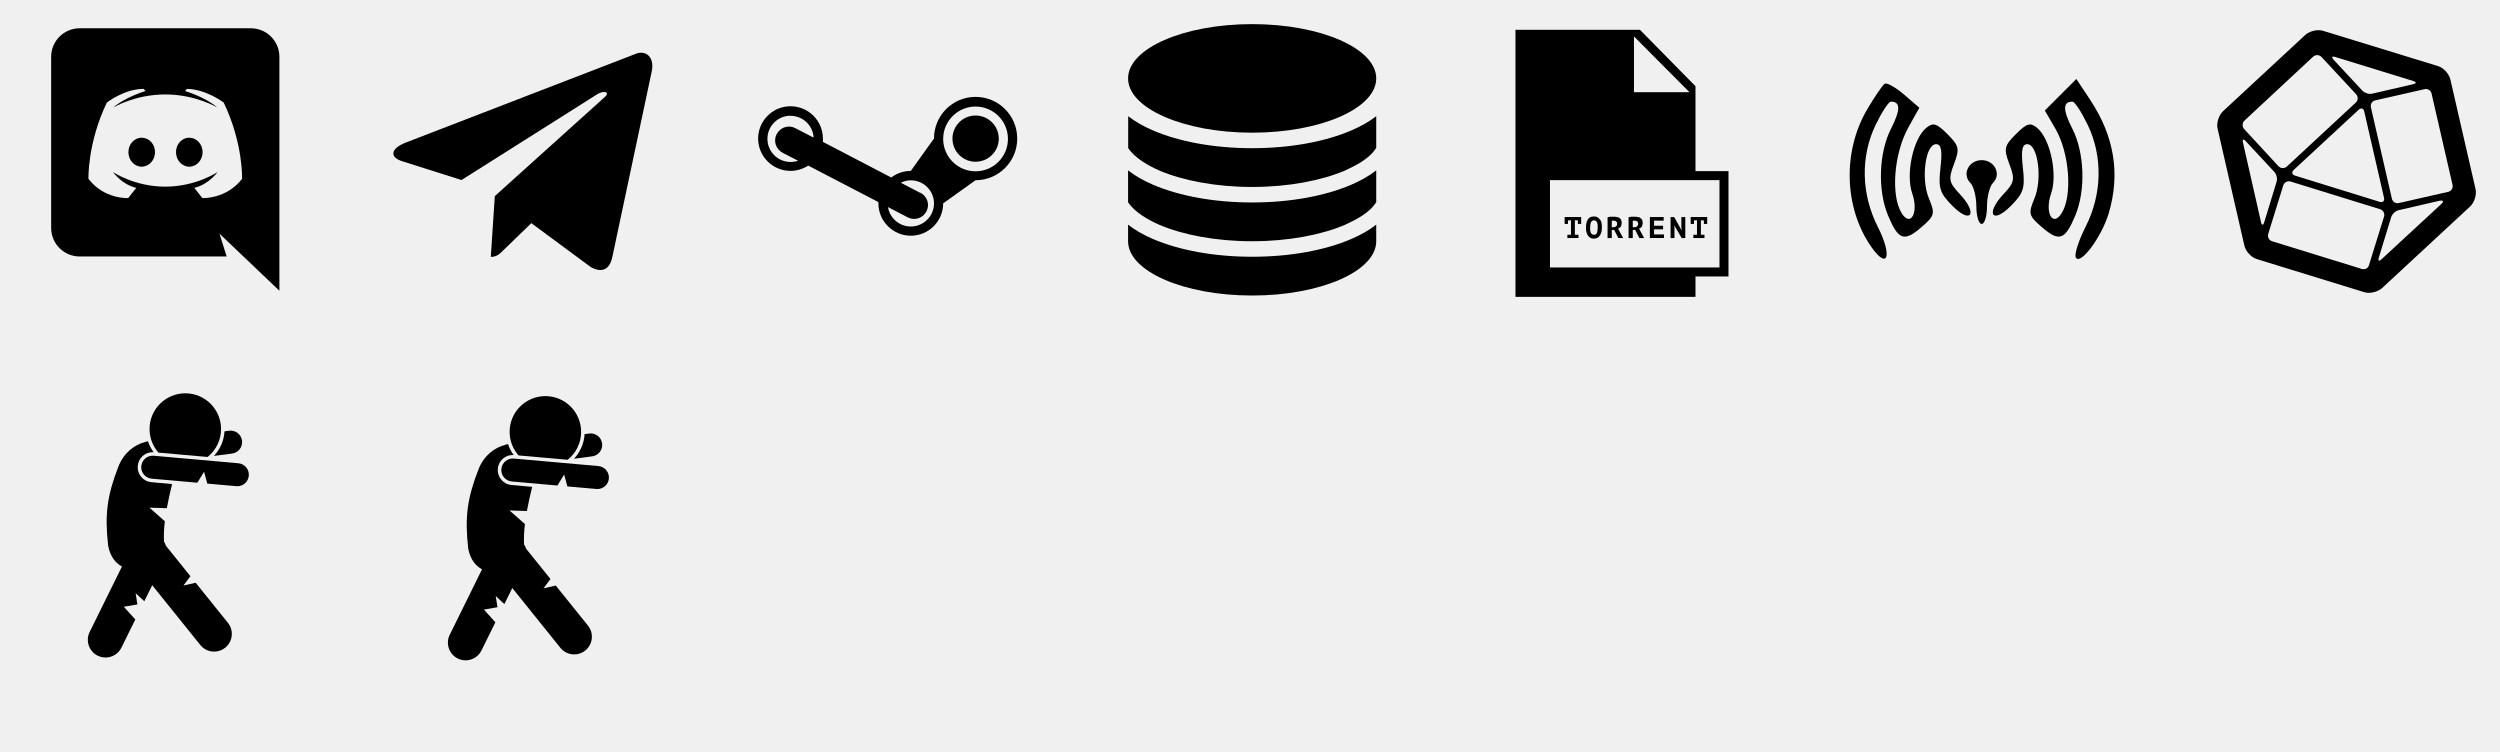
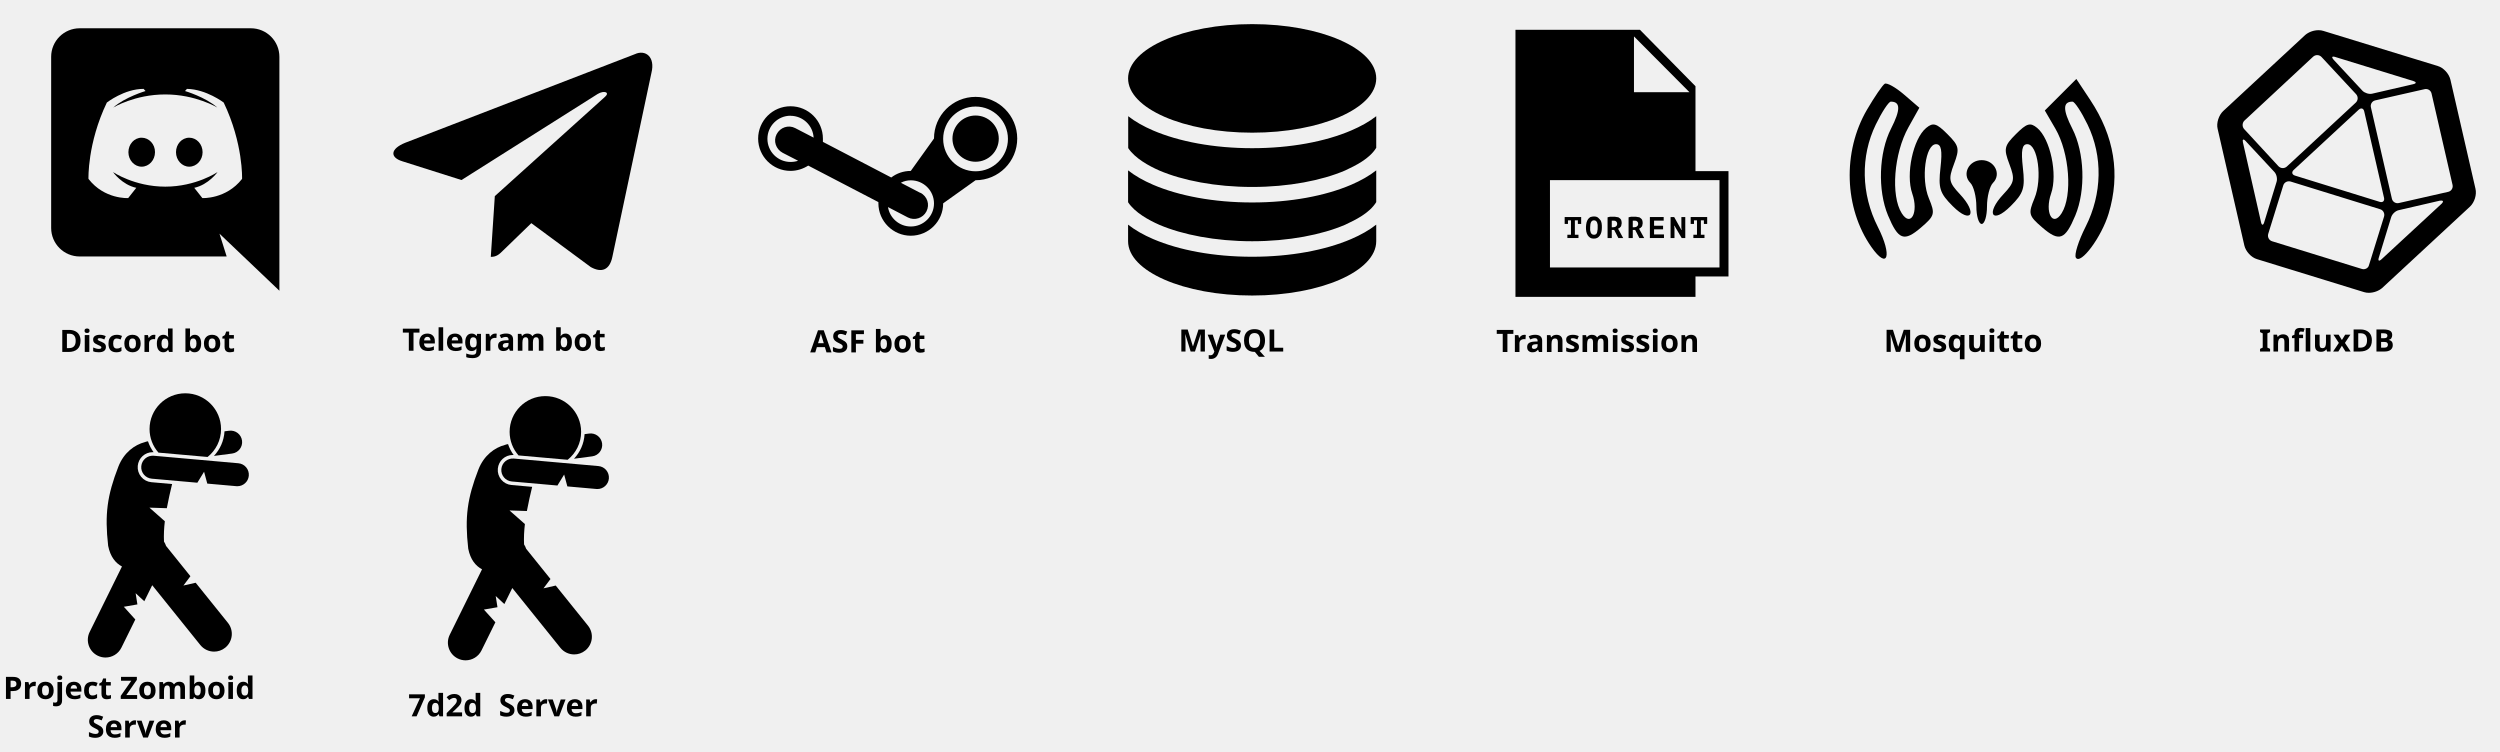
<svg xmlns="http://www.w3.org/2000/svg" xmlns:ns1="http://www.openswatchbook.org/uri/2009/osb" width="5183.149" height="1557.501" viewBox="0 0 1371.375 412.089" version="1.1" id="svg8">
  <defs id="defs2">
    <linearGradient id="linearGradient4512" ns1:paint="solid">
      <stop style="stop-color:#000000;stop-opacity:1;" offset="0" id="stop4510" />
    </linearGradient>
  </defs>
  <g id="layer1" transform="translate(-338.0324,-33.77122)">
    <path id="switch.discordbot" d="m 491.293,193.249 -32.866,-31.302 3.944,12.516 H 381.744 A 15.65,15.65 0 0 1 366.094,158.825 V 64.92 a 15.65,15.65 0 0 1 15.651,-15.639 h 93.898 a 15.65,15.65 0 0 1 15.651,15.639 V 193.249 M 428.692,85.575 c -16.777,0 -28.545,7.193 -28.545,7.193 6.447,-5.749 17.716,-9.062 17.716,-9.062 l -1.065,-1.183 c -10.578,0 -20.156,7.5 -20.156,7.5 -10.768,22.477 -10.079,41.877 -10.079,41.877 8.764,11.333 21.783,10.529 21.783,10.529 l 4.446,-5.631 c -7.824,-1.656 -12.771,-8.636 -12.771,-8.636 0,0 11.771,7.997 28.671,7.997 16.902,0 28.671,-7.997 28.671,-7.997 0,0 -4.945,6.932 -12.769,8.636 l 4.443,5.631 c 0,0 13.022,0.71 21.786,-10.529 0,0 0.686,-19.401 -10.079,-41.877 0,0 -9.577,-7.311 -20.158,-7.5 l -1.065,1.183 c 0,0 11.267,3.312 17.714,9.062 0,0 -11.768,-7.193 -28.545,-7.193 m -12.958,23.731 c 4.069,0 7.386,3.573 7.325,7.95 0,4.33 -3.256,7.95 -7.325,7.95 -4.006,0 -7.261,-3.62 -7.261,-7.95 0,-4.377 3.194,-7.95 7.261,-7.95 m 26.106,0 c 4.067,0 7.323,3.573 7.323,7.95 0,4.33 -3.256,7.95 -7.323,7.95 -4.008,0 -7.263,-3.62 -7.263,-7.95 0,-4.377 3.194,-7.95 7.263,-7.95 z" style="stroke-width:6.26" />
    <path id="switch.telegram_bot" d="m 607.259,174.683 2.204,-33.334 60.532,-54.545 c 2.681,-2.383 -0.566,-3.605 -4.099,-1.489 L 591.179,132.531 558.863,122.284 c -6.935,-2.085 -7.015,-6.792 1.579,-10.248 L 686.314,63.479 c 5.755,-2.681 11.272,1.489 9.065,10.248 L 673.94,174.683 c -1.489,7.179 -5.833,8.907 -11.823,5.6 l -32.628,-24.1 -15.687,15.193 c -1.817,1.787 -3.31,3.307 -6.542,3.307 z" style="stroke-width:7.882" />
    <path id="switch.asf" d="m 873.175,97.139 c 7.048,0 12.733,5.685 12.733,12.668 0,7.006 -5.685,12.691 -12.733,12.691 a 12.673,12.673 0 0 1 -12.673,-12.691 c 0,-6.983 5.685,-12.668 12.673,-12.668 M 771.674,92.059 a 17.766,17.766 0 0 1 17.765,17.749 v 1.791 l 37.485,19.54 c 3.022,-2.305 6.692,-3.604 10.719,-3.604 l 12.733,-17.771 c 0,-12.601 10.126,-22.852 22.798,-22.852 a 22.859,22.859 0 0 1 22.859,22.852 22.859,22.859 0 0 1 -22.859,22.874 l -17.765,12.668 a 17.766,17.766 0 0 1 -17.767,17.771 c -9.712,0 -17.765,-7.946 -17.765,-17.771 0,-0.224 0,-0.448 0,-0.671 L 781.386,124.602 c -2.784,1.791 -6.16,2.91 -9.712,2.91 a 17.766,17.766 0 0 1 -17.767,-17.704 17.766,17.766 0 0 1 17.767,-17.749 m 71.24,47.428 c 3.789,2.014 5.271,6.446 3.317,10.251 -1.903,3.715 -6.455,5.193 -10.186,3.313 l -10.898,-5.685 c 0.94,6.043 6.22,10.654 12.496,10.654 7.048,0 12.733,-5.685 12.733,-12.668 0,-6.983 -5.685,-12.668 -12.733,-12.668 -1.947,0 -3.789,0.448 -5.448,1.343 l 10.719,5.573 M 771.674,97.251 c -6.99,0 -12.675,5.685 -12.675,12.668 0,7.006 5.685,12.691 12.675,12.691 1.433,0 2.959,-0.224 4.145,-0.671 l -8.409,-4.32 c -3.792,-2.014 -5.271,-6.513 -3.377,-10.184 1.947,-3.805 6.515,-5.349 10.247,-3.38 l 10.067,5.215 c -0.358,-6.692 -5.922,-11.974 -12.673,-11.974 m 101.5,-5.081 c -9.712,0 -17.765,7.923 -17.765,17.749 a 17.766,17.766 0 0 0 17.765,17.771 17.766,17.766 0 0 0 17.767,-17.771 17.766,17.766 0 0 0 -17.767,-17.749 z" style="stroke-width:5.922" />
    <g id="switch.mysql" transform="matrix(2.126885,0,0,2.126885,918.5587,-2010.467)">
      <path id="path4499" overflow="visible" display="inline" visibility="visible" marker="none" d="m 50,967.362 c -17.673,0 -32,6.268 -32,14 0,7.732 14.327,14 32,14 17.673,0 32,-6.268 32,-14 0,-7.732 -14.327,-14 -32,-14 z m -31.969,23.75 v 8.219 c 1.749,2.648 5.359,4.616 8,5.781 5.995,2.569 14.535,4.25 23.969,4.25 9.433,0 17.974,-1.681 23.969,-4.25 2.649,-1.244 6.272,-2.974 8.031,-5.844 v -8.156 c -1.791,1.41 -3.982,2.622 -6.469,3.688 -6.672,2.86 -15.635,4.562 -25.531,4.562 -9.897,0 -18.859,-1.703 -25.531,-4.562 -2.477,-1.062 -4.65,-2.284 -6.438,-3.688 z m -0.031,13.969 v 8.219 c 1.74,2.666 5.378,4.642 8.031,5.812 5.995,2.569 14.535,4.25 23.969,4.25 9.433,0 17.974,-1.681 23.969,-4.25 2.649,-1.244 6.272,-2.974 8.031,-5.844 v -8.187 c -1.791,1.41 -3.982,2.653 -6.469,3.719 -6.672,2.86 -15.635,4.562 -25.531,4.562 -9.897,0 -18.859,-1.703 -25.531,-4.562 -2.487,-1.066 -4.678,-2.308 -6.469,-3.719 z m 0,14 v 4.281 c 0,7.732 14.332,14 32,14 17.668,0 32,-6.268 32,-14 v -4.281 c -1.791,1.41 -3.982,2.653 -6.469,3.719 -6.672,2.86 -15.635,4.562 -25.531,4.562 -9.897,0 -18.859,-1.703 -25.531,-4.562 -2.487,-1.066 -4.678,-2.308 -6.469,-3.719 z" style="color:#000000;display:inline;overflow:visible;visibility:visible;fill:#000000;stroke:none;enable-background:accumulate" />
    </g>
    <g id="switch.project_zomboid" transform="matrix(0.971073,0,0,0.971073,386.2092,249.5124)">
      <path id="path4513" d="m 81.508,34.035 c 3.561,-0.464 6.068,-3.726 5.605,-7.286 -0.465,-3.559 -3.727,-6.068 -7.287,-5.604 l -2.609,0.34 c -0.309,5.359 -2.528,10.211 -5.984,13.891 z" />
      <path id="path4515" d="m 19.284,97.839 -18.25,36.995 c -2.442,4.954 -0.409,10.95 4.545,13.393 1.422,0.702 2.932,1.034 4.416,1.034 3.688,0 7.233,-2.047 8.976,-5.577 l 7.851,-15.914 -6.485,-7.179 7.667,-1.334 -1,-6.333 4.893,4.556 4.475,-9.07 27.173,33.779 c 1.976,2.457 4.875,3.733 7.799,3.733 2.199,0 4.414,-0.722 6.262,-2.208 4.301,-3.462 4.985,-9.757 1.523,-14.061 l -18.21,-22.633 -6.916,1.572 3.947,-5.263 -13.76,-17.105 c -0.274,-0.86 -0.667,-1.679 -1.164,-2.439 -0.182,-3.762 0.022,-7.639 0.473,-11.505 l -8.702,-7.686 9.821,0.317 c 0.879,-4.81 1.977,-9.451 2.986,-13.651 L 35.917,50.225 c -2.261,-0.199 -4.31,-1.27 -5.768,-3.009 -1.457,-1.742 -2.15,-3.946 -1.947,-6.209 0.393,-4.418 4.025,-7.75 8.451,-7.75 0.162,0 0.329,0.013 0.494,0.023 -1.358,-1.855 -2.434,-3.927 -3.167,-6.154 l -0.153,0.02 c -0.549,0.072 -1.069,0.217 -1.561,0.412 -5.89,1.556 -11.869,5.906 -14.992,13.814 -6.335,16.34 -7.811,26.938 -5.79,44.799 1.247,6.234 4.181,9.734 7.8,11.668 z" />
      <path id="path4517" d="m 39.907,33.512 27.747,2.458 c 4.63,-3.701 7.604,-9.388 7.604,-15.776 C 75.258,9.041 66.217,0 55.063,0 43.909,0 34.868,9.041 34.868,20.194 c 0,5.109 1.912,9.761 5.039,13.318 z" />
      <path id="path4519" d="m 37.24,35.282 c -3.573,-0.318 -6.728,2.325 -7.047,5.901 -0.317,3.576 2.325,6.731 5.901,7.047 l 25.778,2.286 3.796,-6.207 1.813,6.704 16.405,1.455 c 0.195,0.018 0.39,0.026 0.583,0.026 3.33,0 6.166,-2.545 6.467,-5.925 0.314,-3.576 -2.325,-6.732 -5.901,-7.05 z" />
    </g>
    <g id="switch.sdtd" transform="matrix(0.971073,0,0,0.971073,583.7259,251.0531)">
      <path id="path4513-5" d="m 81.508,34.035 c 3.561,-0.464 6.068,-3.726 5.605,-7.286 -0.465,-3.559 -3.727,-6.068 -7.287,-5.604 l -2.609,0.34 c -0.309,5.359 -2.528,10.211 -5.984,13.891 z" />
      <path id="path4515-9" d="m 19.284,97.839 -18.25,36.995 c -2.442,4.954 -0.409,10.95 4.545,13.393 1.422,0.702 2.932,1.034 4.416,1.034 3.688,0 7.233,-2.047 8.976,-5.577 l 7.851,-15.914 -6.485,-7.179 7.667,-1.334 -1,-6.333 4.893,4.556 4.475,-9.07 27.173,33.779 c 1.976,2.457 4.875,3.733 7.799,3.733 2.199,0 4.414,-0.722 6.262,-2.208 4.301,-3.462 4.985,-9.757 1.523,-14.061 l -18.21,-22.633 -6.916,1.572 3.947,-5.263 -13.76,-17.105 c -0.274,-0.86 -0.667,-1.679 -1.164,-2.439 -0.182,-3.762 0.022,-7.639 0.473,-11.505 l -8.702,-7.686 9.821,0.317 c 0.879,-4.81 1.977,-9.451 2.986,-13.651 L 35.917,50.225 c -2.261,-0.199 -4.31,-1.27 -5.768,-3.009 -1.457,-1.742 -2.15,-3.946 -1.947,-6.209 0.393,-4.418 4.025,-7.75 8.451,-7.75 0.162,0 0.329,0.013 0.494,0.023 -1.358,-1.855 -2.434,-3.927 -3.167,-6.154 l -0.153,0.02 c -0.549,0.072 -1.069,0.217 -1.561,0.412 -5.89,1.556 -11.869,5.906 -14.992,13.814 -6.335,16.34 -7.811,26.938 -5.79,44.799 1.247,6.234 4.181,9.734 7.8,11.668 z" />
      <path id="path4517-5" d="m 39.907,33.512 27.747,2.458 c 4.63,-3.701 7.604,-9.388 7.604,-15.776 C 75.258,9.041 66.217,0 55.063,0 43.909,0 34.868,9.041 34.868,20.194 c 0,5.109 1.912,9.761 5.039,13.318 z" />
      <path id="path4519-7" d="m 37.24,35.282 c -3.573,-0.318 -6.728,2.325 -7.047,5.901 -0.317,3.576 2.325,6.731 5.901,7.047 l 25.778,2.286 3.796,-6.207 1.813,6.704 16.405,1.455 c 0.195,0.018 0.39,0.026 0.583,0.026 3.33,0 6.166,-2.545 6.467,-5.925 0.314,-3.576 -2.325,-6.732 -5.901,-7.05 z" />
    </g>
    <g id="switch.transmission_service" transform="matrix(1.645828,0,0,1.645828,1138.232,41.07375)">
      <g id="g4579">
        <path id="path4563" d="M 78.9,24.3 60.4,5.5 H 18.9 v 89 h 60 v -6.8 h 11 V 52.6 h -11 z M 58.4,7.7 76.9,26.3 H 58.4 Z M 86.9,55.6 V 84.7 H 30.4 V 55.6 Z" />
-         <polygon id="polygon4565" points="36.2,73.8 36.2,74.9 39.9,74.9 39.9,73.8 38.7,73.8 38.7,69 39.7,69 39.7,70.2 40.8,70.2 40.8,67.9 35.3,67.9 35.3,70.2 36.4,70.2 36.4,69 37.4,69 37.4,73.8 " />
+         <polygon id="polygon4565" points="35.3,70.2 36.4,70.2 36.4,69 37.4,69 37.4,73.8 36.2,73.8 36.2,74.9 39.9,74.9 39.9,73.8 38.7,73.8 38.7,69 39.7,69 39.7,70.2 40.8,70.2 40.8,67.9 35.3,67.9 " />
        <path id="path4567" d="m 43,74 c 0.2,0.3 0.5,0.6 0.8,0.8 0.3,0.2 0.7,0.3 1.2,0.3 0.9,0 1.5,-0.3 2,-1 0.5,-0.7 0.7,-1.5 0.7,-2.7 0,-0.5 0,-1 -0.1,-1.5 -0.1,-0.4 -0.2,-0.8 -0.5,-1.1 -0.3,-0.3 -0.5,-0.6 -0.8,-0.8 -0.3,-0.2 -0.7,-0.3 -1.2,-0.3 -0.4,0 -0.8,0.1 -1.2,0.2 -0.3,0.2 -0.6,0.4 -0.8,0.7 -0.2,0.3 -0.4,0.7 -0.5,1.1 -0.1,0.5 -0.2,1 -0.2,1.5 0,0.5 0,1 0.1,1.5 0.1,0.5 0.3,1 0.5,1.3 z m 1.1,-4.4 c 0.2,-0.4 0.5,-0.6 1,-0.6 0.3,0 0.5,0.1 0.6,0.2 0.2,0.1 0.3,0.3 0.4,0.5 0.1,0.2 0.1,0.5 0.2,0.8 0,0.3 0,0.6 0,0.9 0,0.4 0,0.8 -0.1,1.1 0,0.3 -0.1,0.6 -0.2,0.8 -0.1,0.2 -0.2,0.3 -0.4,0.4 -0.2,0.1 -0.3,0.1 -0.6,0.1 -0.3,0 -0.5,-0.1 -0.6,-0.2 -0.2,-0.1 -0.3,-0.3 -0.4,-0.5 -0.1,-0.2 -0.1,-0.5 -0.2,-0.8 0,-0.3 0,-0.6 0,-1 0,-0.7 0.1,-1.3 0.3,-1.7 z" />
        <path id="path4569" d="m 51,72.2 h 0.8 l 1.4,2.7 h 1.6 l -1.7,-3.1 c 0.2,-0.1 0.3,-0.2 0.5,-0.3 0.1,-0.1 0.3,-0.3 0.4,-0.4 0.1,-0.1 0.2,-0.3 0.2,-0.6 0.1,-0.2 0.1,-0.5 0.1,-0.7 0,-0.4 -0.1,-0.7 -0.2,-1 -0.2,-0.3 -0.4,-0.5 -0.6,-0.6 -0.2,-0.2 -0.5,-0.3 -0.9,-0.3 -0.3,-0.1 -0.6,-0.1 -1,-0.1 -0.1,0 -0.3,0 -0.5,0 -0.2,0 -0.3,0 -0.5,0 -0.2,0 -0.4,0 -0.5,0.1 -0.2,0 -0.3,0 -0.5,0.1 v 6.9 H 51 Z m 0,-3.1 c 0.1,0 0.2,0 0.3,0 0.1,0 0.3,0 0.4,0 0.4,0 0.6,0.1 0.8,0.3 0.2,0.2 0.3,0.4 0.3,0.7 0,0.4 -0.1,0.7 -0.4,0.9 -0.2,0.2 -0.5,0.3 -0.9,0.3 H 51 Z" />
        <path id="path4571" d="m 58,72.2 h 0.8 l 1.4,2.7 h 1.6 l -1.7,-3.1 c 0.2,-0.1 0.3,-0.2 0.5,-0.3 0.1,-0.1 0.3,-0.3 0.4,-0.4 0.1,-0.1 0.2,-0.3 0.2,-0.6 0.1,-0.2 0.1,-0.5 0.1,-0.7 0,-0.4 -0.1,-0.7 -0.2,-1 -0.2,-0.3 -0.4,-0.5 -0.6,-0.6 -0.2,-0.2 -0.5,-0.3 -0.9,-0.3 -0.3,-0.1 -0.6,-0.1 -1,-0.1 -0.1,0 -0.3,0 -0.5,0 -0.2,0 -0.3,0 -0.5,0 -0.2,0 -0.4,0 -0.5,0.1 -0.2,0 -0.3,0 -0.5,0.1 v 6.9 H 58 Z m 0,-3.1 c 0.1,0 0.2,0 0.3,0 0.1,0 0.3,0 0.4,0 0.4,0 0.6,0.1 0.8,0.3 0.2,0.2 0.3,0.4 0.3,0.7 0,0.4 -0.1,0.7 -0.4,0.9 -0.2,0.2 -0.5,0.3 -0.9,0.3 H 58 Z" />
-         <polygon id="polygon4573" points="68.1,72 68.1,70.8 65.1,70.8 65.1,69.1 68.3,69.1 68.3,67.9 63.7,67.9 63.7,74.9 68.4,74.9 68.4,73.7 65.1,73.7 65.1,72 " />
-         <polygon id="polygon4575" points="74.2,72.2 71.8,67.9 70.6,67.9 70.6,74.9 71.9,74.9 71.9,71.6 71.8,70.8 71.9,70.8 74.3,74.9 75.5,74.9 75.5,67.9 74.2,67.9 74.2,71.4 74.3,72.2 " />
-         <polygon id="polygon4577" points="78.2,73.8 78.2,74.9 81.9,74.9 81.9,73.8 80.7,73.8 80.7,69 81.7,69 81.7,70.2 82.8,70.2 82.8,67.9 77.3,67.9 77.3,70.2 78.4,70.2 78.4,69 79.4,69 79.4,73.8 " />
+         <polygon id="polygon4573" points="65.1,69.1 68.3,69.1 68.3,67.9 63.7,67.9 63.7,74.9 68.4,74.9 68.4,73.7 65.1,73.7 65.1,72 68.1,72 68.1,70.8 65.1,70.8 " />
+         <polygon id="polygon4575" points="74.3,72.2 74.2,72.2 71.8,67.9 70.6,67.9 70.6,74.9 71.9,74.9 71.9,71.6 71.8,70.8 71.9,70.8 74.3,74.9 75.5,74.9 75.5,67.9 74.2,67.9 74.2,71.4 " />
+         <polygon id="polygon4577" points="77.3,70.2 78.4,70.2 78.4,69 79.4,69 79.4,73.8 78.2,73.8 78.2,74.9 81.9,74.9 81.9,73.8 80.7,73.8 80.7,69 81.7,69 81.7,70.2 82.8,70.2 82.8,67.9 77.3,67.9 " />
      </g>
    </g>
-     <flowRoot xml:space="preserve" id="flowRoot4510" style="font-style:normal;font-weight:normal;font-size:40px;line-height:1.25;font-family:sans-serif;letter-spacing:0px;word-spacing:0px;fill:#000000;fill-opacity:1;stroke:none" transform="matrix(0.2645833,0,0,0.2645833,336.023,49.81377)">
-       <flowRegion id="flowRegion4512">
-         <rect id="rect4514" width="566.929" height="188.976" x="52.825" y="556.296" />
-       </flowRegion>
-       <flowPara id="flowPara4516" style="font-style:normal;font-variant:normal;font-weight:bold;font-stretch:normal;font-size:64px;font-family:sans-serif;-inkscape-font-specification:'sans-serif Bold';font-variant-ligatures:normal;font-variant-caps:normal;font-variant-numeric:normal;font-feature-settings:normal;text-align:center;writing-mode:lr-tb;text-anchor:middle">Discord bot</flowPara>
-     </flowRoot>
-     <flowRoot xml:space="preserve" id="flowRoot4510-5" style="font-style:normal;font-weight:normal;font-size:40px;line-height:1.25;font-family:sans-serif;letter-spacing:0px;word-spacing:0px;fill:#000000;fill-opacity:1;stroke:none" transform="matrix(0.2645833,0,0,0.2645833,528.9864,58.29055)">
-       <flowRegion id="flowRegion4512-7">
-         <rect id="rect4514-6" width="566.929" height="188.976" x="79.42" y="524.258" />
-       </flowRegion>
-       <flowPara id="flowPara4516-0" style="font-style:normal;font-variant:normal;font-weight:bold;font-stretch:normal;font-size:64px;font-family:sans-serif;-inkscape-font-specification:'sans-serif, Bold';font-variant-ligatures:normal;font-variant-caps:normal;font-variant-numeric:normal;font-feature-settings:normal;text-align:center;writing-mode:lr-tb;text-anchor:middle">Telegram bot</flowPara>
-     </flowRoot>
-     <flowRoot xml:space="preserve" id="flowRoot4510-5-2" style="font-style:normal;font-weight:normal;font-size:40px;line-height:1.25;font-family:sans-serif;letter-spacing:0px;word-spacing:0px;fill:#000000;fill-opacity:1;stroke:none" transform="matrix(0.2645833,0,0,0.2645833,740.2115,49.27626)">
-       <flowRegion id="flowRegion4512-7-8">
-         <rect id="rect4514-6-1" width="566.929" height="188.976" x="36.994" y="558.327" />
-       </flowRegion>
-       <flowPara id="flowPara4516-0-6" style="font-style:normal;font-variant:normal;font-weight:bold;font-stretch:normal;font-size:64px;font-family:sans-serif;-inkscape-font-specification:'sans-serif, Bold';font-variant-ligatures:normal;font-variant-caps:normal;font-variant-numeric:normal;font-feature-settings:normal;text-align:center;writing-mode:lr-tb;text-anchor:middle">ASF bot</flowPara>
-     </flowRoot>
-     <flowRoot xml:space="preserve" id="flowRoot4510-5-2-3" style="font-style:normal;font-weight:normal;font-size:40px;line-height:1.25;font-family:sans-serif;letter-spacing:0px;word-spacing:0px;fill:#000000;fill-opacity:1;stroke:none" transform="matrix(0.2645833,0,0,0.2645833,924.9839,48.25989)">
-       <flowRegion id="flowRegion4512-7-8-7">
-         <rect id="rect4514-6-1-7" width="566.929" height="188.976" x="94.547" y="562.169" />
-       </flowRegion>
-       <flowPara id="flowPara4516-0-6-3" style="font-style:normal;font-variant:normal;font-weight:bold;font-stretch:normal;font-size:64px;font-family:sans-serif;-inkscape-font-specification:'sans-serif, Bold';font-variant-ligatures:normal;font-variant-caps:normal;font-variant-numeric:normal;font-feature-settings:normal;text-align:center;writing-mode:lr-tb;text-anchor:middle">MySQL</flowPara>
-     </flowRoot>
-     <flowRoot xml:space="preserve" id="flowRoot4510-5-2-3-2" style="font-style:normal;font-weight:normal;font-size:40px;line-height:1.25;font-family:sans-serif;letter-spacing:0px;word-spacing:0px;fill:#000000;fill-opacity:1;stroke:none" transform="matrix(0.2645833,0,0,0.2645833,1154.648,46.55207)">
-       <flowRegion id="flowRegion4512-7-8-7-4">
-         <rect id="rect4514-6-1-7-5" width="566.929" height="188.976" x="-17.569" y="568.624" />
-       </flowRegion>
-       <flowPara id="flowPara4516-0-6-3-9" style="font-style:normal;font-variant:normal;font-weight:bold;font-stretch:normal;font-size:64px;font-family:sans-serif;-inkscape-font-specification:'sans-serif, Bold';font-variant-ligatures:normal;font-variant-caps:normal;font-variant-numeric:normal;font-feature-settings:normal;text-align:center;writing-mode:lr-tb;text-anchor:middle">Transmission</flowPara>
-     </flowRoot>
-     <flowRoot xml:space="preserve" id="flowRoot4510-8" style="font-style:normal;font-weight:normal;font-size:40px;line-height:1.25;font-family:sans-serif;letter-spacing:0px;word-spacing:0px;fill:#000000;fill-opacity:1;stroke:none" transform="matrix(0.2645833,0,0,0.2645833,349.6143,358.7614)">
-       <flowRegion id="flowRegion4512-76">
-         <rect id="rect4514-0" width="566.929" height="377.953" x="1.456" y="144.525" />
-       </flowRegion>
-       <flowPara style="font-style:normal;font-variant:normal;font-weight:bold;font-stretch:normal;font-size:62.667px;font-family:sans-serif;-inkscape-font-specification:'sans-serif, Bold';font-variant-ligatures:normal;font-variant-caps:normal;font-variant-numeric:normal;font-feature-settings:normal;text-align:center;writing-mode:lr-tb;text-anchor:middle" id="flowPara4638">Project Zomboid Server</flowPara>
-     </flowRoot>
-     <flowRoot xml:space="preserve" id="flowRoot4510-8-6" style="font-style:normal;font-weight:normal;font-size:40px;line-height:1.25;font-family:sans-serif;letter-spacing:0px;word-spacing:0px;fill:#000000;fill-opacity:1;stroke:none" transform="matrix(0.2645833,0,0,0.2645833,549.4497,245.9223)">
-       <flowRegion id="flowRegion4512-76-0">
-         <rect id="rect4514-0-0" width="566.929" height="188.976" x="2.078" y="571.004" />
-       </flowRegion>
-       <flowPara style="font-style:normal;font-variant:normal;font-weight:bold;font-stretch:normal;font-size:64px;font-family:sans-serif;-inkscape-font-specification:'sans-serif, Bold';font-variant-ligatures:normal;font-variant-caps:normal;font-variant-numeric:normal;font-feature-settings:normal;text-align:center;writing-mode:lr-tb;text-anchor:middle" id="flowPara4638-2">7d2d  Server</flowPara>
-     </flowRoot>
    <path style="opacity:1;vector-effect:none;fill:#000000;fill-opacity:1;stroke-width:1.646;stroke-linecap:butt;stroke-linejoin:miter;stroke-miterlimit:4;stroke-dasharray:none;stroke-dashoffset:0;stroke-opacity:1" d="m 1364.573,169.253 c -14.931,-21.273 -15.911,-52.26 -2.385,-75.341 4.139,-7.063 8.502,-13.445 9.697,-14.183 1.194,-0.738 5.961,1.918 10.592,5.902 l 8.421,7.244 -5.993,10.724 c -7.986,14.291 -9.79,37.487 -3.667,47.17 4.952,7.833 9.372,-0.467 5.763,-10.821 -3.688,-10.58 0.433,-30.019 7.632,-35.993 3.79,-3.145 5.678,-2.599 11.647,3.371 6.461,6.461 6.797,7.992 3.607,16.444 -3.159,8.368 -2.829,10.052 3.233,16.504 9.962,10.604 6.275,16.771 -3.928,6.568 -7.121,-7.121 -7.977,-9.809 -6.708,-21.07 1.074,-9.532 0.439,-12.908 -2.431,-12.908 -5.834,0 -8.367,18.996 -3.954,29.65 3.541,8.549 3.271,9.567 -4.254,16.04 -9.322,8.019 -12.512,6.863 -18.122,-6.564 -5.784,-13.843 -5.077,-34.484 1.631,-47.634 5.293,-10.376 5.263,-14.833 -0.101,-14.833 -1.194,0 -4.914,5.666 -8.267,12.592 -8.444,17.444 -8.03,38.035 1.131,56.13 8.06,15.921 5.494,23.889 -3.545,11.01 z m 112.178,5.872 c -0.985,-1.593 1.429,-9.255 5.364,-17.026 9.085,-17.945 9.475,-38.597 1.058,-55.985 -3.353,-6.925 -7.073,-12.592 -8.267,-12.592 -5.364,0 -5.394,4.458 -0.101,14.833 6.709,13.15 7.416,33.791 1.632,47.634 -5.61,13.427 -8.8,14.582 -18.122,6.564 -7.525,-6.473 -7.795,-7.491 -4.254,-16.04 4.413,-10.654 1.879,-29.65 -3.954,-29.65 -2.87,0 -3.506,3.375 -2.431,12.908 1.269,11.261 0.414,13.949 -6.708,21.07 -10.203,10.203 -13.89,4.036 -3.928,-6.568 6.061,-6.452 6.391,-8.136 3.233,-16.504 -3.19,-8.451 -2.854,-9.982 3.607,-16.444 5.97,-5.97 7.858,-6.516 11.648,-3.371 7.198,5.974 11.32,25.413 7.632,35.993 -3.609,10.354 0.811,18.654 5.763,10.821 6.071,-9.602 4.348,-33.09 -3.405,-46.414 l -5.8,-9.968 8.648,-8.648 8.648,-8.648 7.65,11.56 c 13.216,19.97 16.555,40.589 10.075,62.215 -3.851,12.855 -15.404,28.436 -17.986,24.259 z m -54.589,-28.125 c 0,-5.296 -1.487,-11.116 -3.305,-12.933 -4.728,-4.728 -0.869,-12.45 6.223,-12.45 7.092,0 10.951,7.722 6.223,12.45 -1.818,1.818 -3.305,7.638 -3.305,12.933 0,5.296 -1.313,9.628 -2.918,9.628 -1.605,0 -2.918,-4.333 -2.918,-9.628 z" id="switch.mosquitto" />
-     <flowRoot xml:space="preserve" id="flowRoot4510-5-2-3-2-6" style="font-style:normal;font-weight:normal;font-size:40px;line-height:1.25;font-family:sans-serif;letter-spacing:0px;word-spacing:0px;fill:#000000;fill-opacity:1;stroke:none" transform="matrix(0.2645833,0,0,0.2645833,1355.733,46.55207)">
-       <flowRegion id="flowRegion4512-7-8-7-4-9">
-         <rect id="rect4514-6-1-7-5-8" width="566.929" height="188.976" x="-17.569" y="568.624" />
-       </flowRegion>
-       <flowPara id="flowPara4516-0-6-3-9-6" style="font-style:normal;font-variant:normal;font-weight:bold;font-stretch:normal;font-size:64px;font-family:sans-serif;-inkscape-font-specification:'sans-serif, Bold';font-variant-ligatures:normal;font-variant-caps:normal;font-variant-numeric:normal;font-feature-settings:normal;text-align:center;writing-mode:lr-tb;text-anchor:middle">Mosquitto</flowPara>
-     </flowRoot>
    <g id="switch.influxdb" transform="matrix(0.2645833,0,0,0.2645833,1567.044,127.0371)" style="opacity:1;vector-effect:none;fill:#000000;fill-opacity:1;stroke-width:6.22;stroke-linecap:butt;stroke-linejoin:miter;stroke-miterlimit:4;stroke-dasharray:none;stroke-dashoffset:0;stroke-opacity:1">
      <path d="M 487.208,38.765 435.234,-187.444 c -2.97,-12.375 -14.355,-24.749 -26.234,-28.214 L 171.901,-288.421 c -2.97,-0.99 -6.435,-1.485 -9.9,-1.485 -10.395,0 -20.789,3.96 -27.719,9.9 l -170.275,157.901 c -8.91,8.415 -14.355,24.749 -11.385,36.629 L 8.061,156.572 c 2.97,12.375 14.355,24.749 26.234,28.214 l 221.754,68.308 c 2.97,0.99 6.435,1.485 9.9,1.485 10.395,0 20.789,-3.96 27.719,-9.9 L 475.823,75.889 c 9.405,-8.91 14.355,-24.749 11.385,-37.124 z M 196.156,-234.467 358.511,-184.474 c 6.435,1.98 6.435,4.95 0,6.435 l -85.633,19.799 c -6.435,1.485 -15.345,-1.485 -19.799,-5.94 l -59.893,-64.348 c -4.95,-5.445 -3.465,-7.92 2.97,-5.94 z M 297.628,57.575 c 1.485,6.435 -2.475,10.395 -8.91,8.415 L 112.998,11.541 C 106.563,9.561 105.573,4.116 110.523,-0.339 L 245.159,-125.075 c 4.95,-4.455 9.9,-2.97 11.385,3.465 z M 8.061,-102.306 150.617,-234.962 c 4.95,-4.455 12.375,-4.455 17.325,0.495 l 71.773,77.218 c 4.455,4.95 4.455,12.375 -0.495,17.325 L 96.168,-7.269 c -4.95,4.455 -12.375,4.455 -17.325,-0.495 L 7.566,-84.981 C 3.111,-89.931 3.606,-97.851 8.061,-102.306 Z M 42.71,108.558 5.091,-57.262 c -1.485,-6.435 0.99,-7.92 5.445,-2.97 L 70.429,4.116 c 4.455,4.95 6.435,13.86 4.455,20.294 l -25.739,84.148 c -1.98,6.435 -4.95,6.435 -6.435,0 z m 208.884,96.522 -186.115,-57.418 c -6.435,-1.98 -9.9,-8.91 -7.92,-15.345 L 88.744,31.835 c 1.98,-6.435 8.91,-9.9 15.345,-7.92 l 185.62,57.418 c 6.435,1.98 9.9,8.91 7.92,15.345 l -31.184,100.482 c -1.485,6.435 -8.415,9.9 -14.85,7.92 z M 416.92,69.949 292.183,185.281 c -4.95,4.455 -7.425,2.97 -5.445,-3.465 l 25.739,-84.148 c 1.98,-6.435 8.91,-12.87 15.345,-14.355 l 85.633,-19.799 c 6.93,-0.99 8.415,1.485 3.465,6.435 z M 430.779,45.2 328.317,68.464 c -6.435,1.485 -12.87,-2.475 -14.355,-8.91 L 270.404,-130.025 c -1.485,-6.435 2.475,-12.87 8.91,-14.355 l 102.462,-23.264 c 6.435,-1.485 12.87,2.475 14.355,8.91 l 43.559,189.58 c 1.485,6.435 -2.475,12.87 -8.91,14.355 z" class="st0" id="cuboctahedron" style="vector-effect:none;fill:#000000;fill-opacity:1;stroke-width:30.79;stroke-linecap:butt;stroke-linejoin:miter;stroke-miterlimit:4;stroke-dasharray:none;stroke-dashoffset:0;stroke-opacity:1" />
    </g>
-     <flowRoot xml:space="preserve" id="flowRoot4510-5-2-3-2-6-5" style="font-style:normal;font-weight:normal;font-size:40px;line-height:1.25;font-family:sans-serif;letter-spacing:0px;word-spacing:0px;fill:#000000;fill-opacity:1;stroke:none" transform="matrix(0.2645833,0,0,0.2645833,1546.234,46.55207)">
-       <flowRegion id="flowRegion4512-7-8-7-4-9-5">
-         <rect id="rect4514-6-1-7-5-8-5" width="566.929" height="188.976" x="14.233" y="568.623" />
+     <flowRoot xml:space="preserve" id="flowRoot4598" style="font-style:normal;font-weight:normal;font-size:40px;line-height:1.25;font-family:sans-serif;letter-spacing:0px;word-spacing:0px;fill:#000000;fill-opacity:1;stroke:none" transform="matrix(0.2645833,0,0,0.2645833,338.0324,33.77122)">
+       <flowRegion id="flowRegion4600">
+         <rect id="rect4602" width="188.976" height="113.386" x="649.954" y="579.134" />
      </flowRegion>
-       <flowPara id="flowPara4516-0-6-3-9-6-0" style="font-style:normal;font-variant:normal;font-weight:bold;font-stretch:normal;font-size:64px;font-family:sans-serif;-inkscape-font-specification:'sans-serif, Bold';font-variant-ligatures:normal;font-variant-caps:normal;font-variant-numeric:normal;font-feature-settings:normal;text-align:center;writing-mode:lr-tb;text-anchor:middle">InfluxDB</flowPara>
+       <flowPara id="flowPara4604" />
    </flowRoot>
+     <text xml:space="preserve" style="font-style:normal;font-weight:normal;font-size:10.583px;line-height:1.25;font-family:sans-serif;letter-spacing:0px;word-spacing:0px;fill:#000000;fill-opacity:1;stroke:none" x="425.696" y="226.84" id="text4608">
+       <tspan id="tspan4606" x="425.696" y="226.84" style="font-style:normal;font-variant:normal;font-weight:bold;font-stretch:normal;font-size:16.933px;font-family:sans-serif;-inkscape-font-specification:'sans-serif Bold';text-align:center;text-anchor:middle">Discord bot</tspan>
+     </text>
+     <text xml:space="preserve" style="font-style:normal;font-variant:normal;font-weight:bold;font-stretch:normal;font-size:16.933px;line-height:1.25;font-family:sans-serif;-inkscape-font-specification:'sans-serif Bold';font-variant-ligatures:normal;font-variant-position:normal;font-variant-caps:normal;font-variant-numeric:normal;font-variant-alternates:normal;font-feature-settings:normal;text-indent:0;text-align:center;text-decoration:none;text-decoration-line:none;text-decoration-style:solid;text-decoration-color:#000000;letter-spacing:0px;word-spacing:0px;text-transform:none;writing-mode:lr-tb;direction:ltr;text-orientation:mixed;dominant-baseline:auto;baseline-shift:baseline;text-anchor:middle;white-space:normal;shape-padding:0;opacity:1;vector-effect:none;fill:#000000;fill-opacity:1;stroke:none;stroke-width:1;stroke-linecap:butt;stroke-linejoin:miter;stroke-miterlimit:4;stroke-dasharray:none;stroke-dashoffset:0;stroke-opacity:1" x="625.51" y="226.167" id="text4614">
+       <tspan id="tspan4612" x="625.51" y="226.167">Telegram bot</tspan>
+     </text>
+     <text xml:space="preserve" style="font-style:normal;font-variant:normal;font-weight:bold;font-stretch:normal;font-size:16.933px;line-height:1.25;font-family:sans-serif;-inkscape-font-specification:'sans-serif Bold';font-variant-ligatures:normal;font-variant-position:normal;font-variant-caps:normal;font-variant-numeric:normal;font-variant-alternates:normal;font-feature-settings:normal;text-indent:0;text-align:center;text-decoration:none;text-decoration-line:none;text-decoration-style:solid;text-decoration-color:#000000;letter-spacing:0px;word-spacing:0px;text-transform:none;writing-mode:lr-tb;direction:ltr;text-orientation:mixed;dominant-baseline:auto;baseline-shift:baseline;text-anchor:middle;white-space:normal;shape-padding:0;opacity:1;vector-effect:none;fill:#000000;fill-opacity:1;stroke:none;stroke-width:1;stroke-linecap:butt;stroke-linejoin:miter;stroke-miterlimit:4;stroke-dasharray:none;stroke-dashoffset:0;stroke-opacity:1" x="825.117" y="227.074" id="text4634">
+       <tspan id="tspan4632" x="825.117" y="227.074">ASF bot</tspan>
+     </text>
+     <text xml:space="preserve" style="font-style:normal;font-variant:normal;font-weight:bold;font-stretch:normal;font-size:16.933px;line-height:1.25;font-family:sans-serif;-inkscape-font-specification:'sans-serif Bold';font-variant-ligatures:normal;font-variant-position:normal;font-variant-caps:normal;font-variant-numeric:normal;font-variant-alternates:normal;font-feature-settings:normal;text-indent:0;text-align:center;text-decoration:none;text-decoration-line:none;text-decoration-style:solid;text-decoration-color:#000000;letter-spacing:0px;word-spacing:0px;text-transform:none;writing-mode:lr-tb;direction:ltr;text-orientation:mixed;dominant-baseline:auto;baseline-shift:baseline;text-anchor:middle;white-space:normal;shape-padding:0;opacity:1;vector-effect:none;fill:#000000;fill-opacity:1;stroke:none;stroke-width:1;stroke-linecap:butt;stroke-linejoin:miter;stroke-miterlimit:4;stroke-dasharray:none;stroke-dashoffset:0;stroke-opacity:1" x="1024.52" y="226.612" id="text4644">
+       <tspan id="tspan4642" x="1024.52" y="226.612">MySQL</tspan>
+     </text>
+     <text xml:space="preserve" style="font-style:normal;font-variant:normal;font-weight:bold;font-stretch:normal;font-size:16.933px;line-height:1.25;font-family:sans-serif;-inkscape-font-specification:'sans-serif Bold';font-variant-ligatures:normal;font-variant-position:normal;font-variant-caps:normal;font-variant-numeric:normal;font-variant-alternates:normal;font-feature-settings:normal;text-indent:0;text-align:center;text-decoration:none;text-decoration-line:none;text-decoration-style:solid;text-decoration-color:#000000;letter-spacing:0px;word-spacing:0px;text-transform:none;writing-mode:lr-tb;direction:ltr;text-orientation:mixed;dominant-baseline:auto;baseline-shift:baseline;text-anchor:middle;white-space:normal;shape-padding:0;opacity:1;vector-effect:none;fill:#000000;fill-opacity:1;stroke:none;stroke-width:1;stroke-linecap:butt;stroke-linejoin:miter;stroke-miterlimit:4;stroke-dasharray:none;stroke-dashoffset:0;stroke-opacity:1" x="1225.47" y="226.849" id="text4654">
+       <tspan id="tspan4652" x="1225.47" y="226.849">Transmission</tspan>
+     </text>
+     <text xml:space="preserve" style="font-style:normal;font-variant:normal;font-weight:bold;font-stretch:normal;font-size:16.933px;line-height:1.25;font-family:sans-serif;-inkscape-font-specification:'sans-serif Bold';font-variant-ligatures:normal;font-variant-position:normal;font-variant-caps:normal;font-variant-numeric:normal;font-variant-alternates:normal;font-feature-settings:normal;text-indent:0;text-align:center;text-decoration:none;text-decoration-line:none;text-decoration-style:solid;text-decoration-color:#000000;letter-spacing:0px;word-spacing:0px;text-transform:none;writing-mode:lr-tb;direction:ltr;text-orientation:mixed;dominant-baseline:auto;baseline-shift:baseline;text-anchor:middle;white-space:normal;shape-padding:0;opacity:1;vector-effect:none;fill:#000000;fill-opacity:1;stroke:none;stroke-width:1;stroke-linecap:butt;stroke-linejoin:miter;stroke-miterlimit:4;stroke-dasharray:none;stroke-dashoffset:0;stroke-opacity:1" x="1425.92" y="226.777" id="text4664">
+       <tspan id="tspan4662" x="1425.92" y="226.777">Mosquitto</tspan>
+     </text>
+     <text xml:space="preserve" style="font-style:normal;font-variant:normal;font-weight:bold;font-stretch:normal;font-size:16.933px;line-height:1.25;font-family:sans-serif;-inkscape-font-specification:'sans-serif Bold';font-variant-ligatures:normal;font-variant-position:normal;font-variant-caps:normal;font-variant-numeric:normal;font-variant-alternates:normal;font-feature-settings:normal;text-indent:0;text-align:center;text-decoration:none;text-decoration-line:none;text-decoration-style:solid;text-decoration-color:#000000;letter-spacing:0px;word-spacing:0px;text-transform:none;writing-mode:lr-tb;direction:ltr;text-orientation:mixed;dominant-baseline:auto;baseline-shift:baseline;text-anchor:middle;white-space:normal;shape-padding:0;opacity:1;vector-effect:none;fill:#000000;fill-opacity:1;stroke:none;stroke-width:1;stroke-linecap:butt;stroke-linejoin:miter;stroke-miterlimit:4;stroke-dasharray:none;stroke-dashoffset:0;stroke-opacity:1" x="1625.367" y="226.591" id="text4674">
+       <tspan id="tspan4672" x="1625.367" y="226.591">InfluxDB</tspan>
+     </text>
+     <text xml:space="preserve" style="font-style:normal;font-variant:normal;font-weight:bold;font-stretch:normal;font-size:16.933px;line-height:1.25;font-family:sans-serif;-inkscape-font-specification:'sans-serif Bold';font-variant-ligatures:normal;font-variant-position:normal;font-variant-caps:normal;font-variant-numeric:normal;font-variant-alternates:normal;font-feature-settings:normal;text-indent:0;text-align:center;text-decoration:none;text-decoration-line:none;text-decoration-style:solid;text-decoration-color:#000000;letter-spacing:0px;word-spacing:0px;text-transform:none;writing-mode:lr-tb;direction:ltr;text-orientation:mixed;dominant-baseline:auto;baseline-shift:baseline;text-anchor:middle;white-space:normal;shape-padding:0;opacity:1;vector-effect:none;fill:#000000;fill-opacity:1;stroke:none;stroke-width:1;stroke-linecap:butt;stroke-linejoin:miter;stroke-miterlimit:4;stroke-dasharray:none;stroke-dashoffset:0;stroke-opacity:1" x="424.217" y="417.162" id="text4684">
+       <tspan id="tspan4682" x="424.217" y="417.162">Project Zomboid</tspan>
+       <tspan x="424.217" y="438.329" id="tspan4692">Server</tspan>
+     </text>
+     <text xml:space="preserve" style="font-style:normal;font-variant:normal;font-weight:bold;font-stretch:normal;font-size:16.933px;line-height:1.25;font-family:sans-serif;-inkscape-font-specification:'sans-serif Bold';font-variant-ligatures:normal;font-variant-position:normal;font-variant-caps:normal;font-variant-numeric:normal;font-variant-alternates:normal;font-feature-settings:normal;text-indent:0;text-align:center;text-decoration:none;text-decoration-line:none;text-decoration-style:solid;text-decoration-color:#000000;letter-spacing:0px;word-spacing:0px;text-transform:none;writing-mode:lr-tb;direction:ltr;text-orientation:mixed;dominant-baseline:auto;baseline-shift:baseline;text-anchor:middle;white-space:normal;shape-padding:0;opacity:1;vector-effect:none;fill:#000000;fill-opacity:1;stroke:none;stroke-width:1;stroke-linecap:butt;stroke-linejoin:miter;stroke-miterlimit:4;stroke-dasharray:none;stroke-dashoffset:0;stroke-opacity:1" x="624.967" y="426.731" id="text4696">
+       <tspan id="tspan4694" x="624.967" y="426.731">7d2d  Server</tspan>
+     </text>
  </g>
  <style id="style5353" type="text/css">
	.st0{fill:#FFFFFF;}
</style>
</svg>
